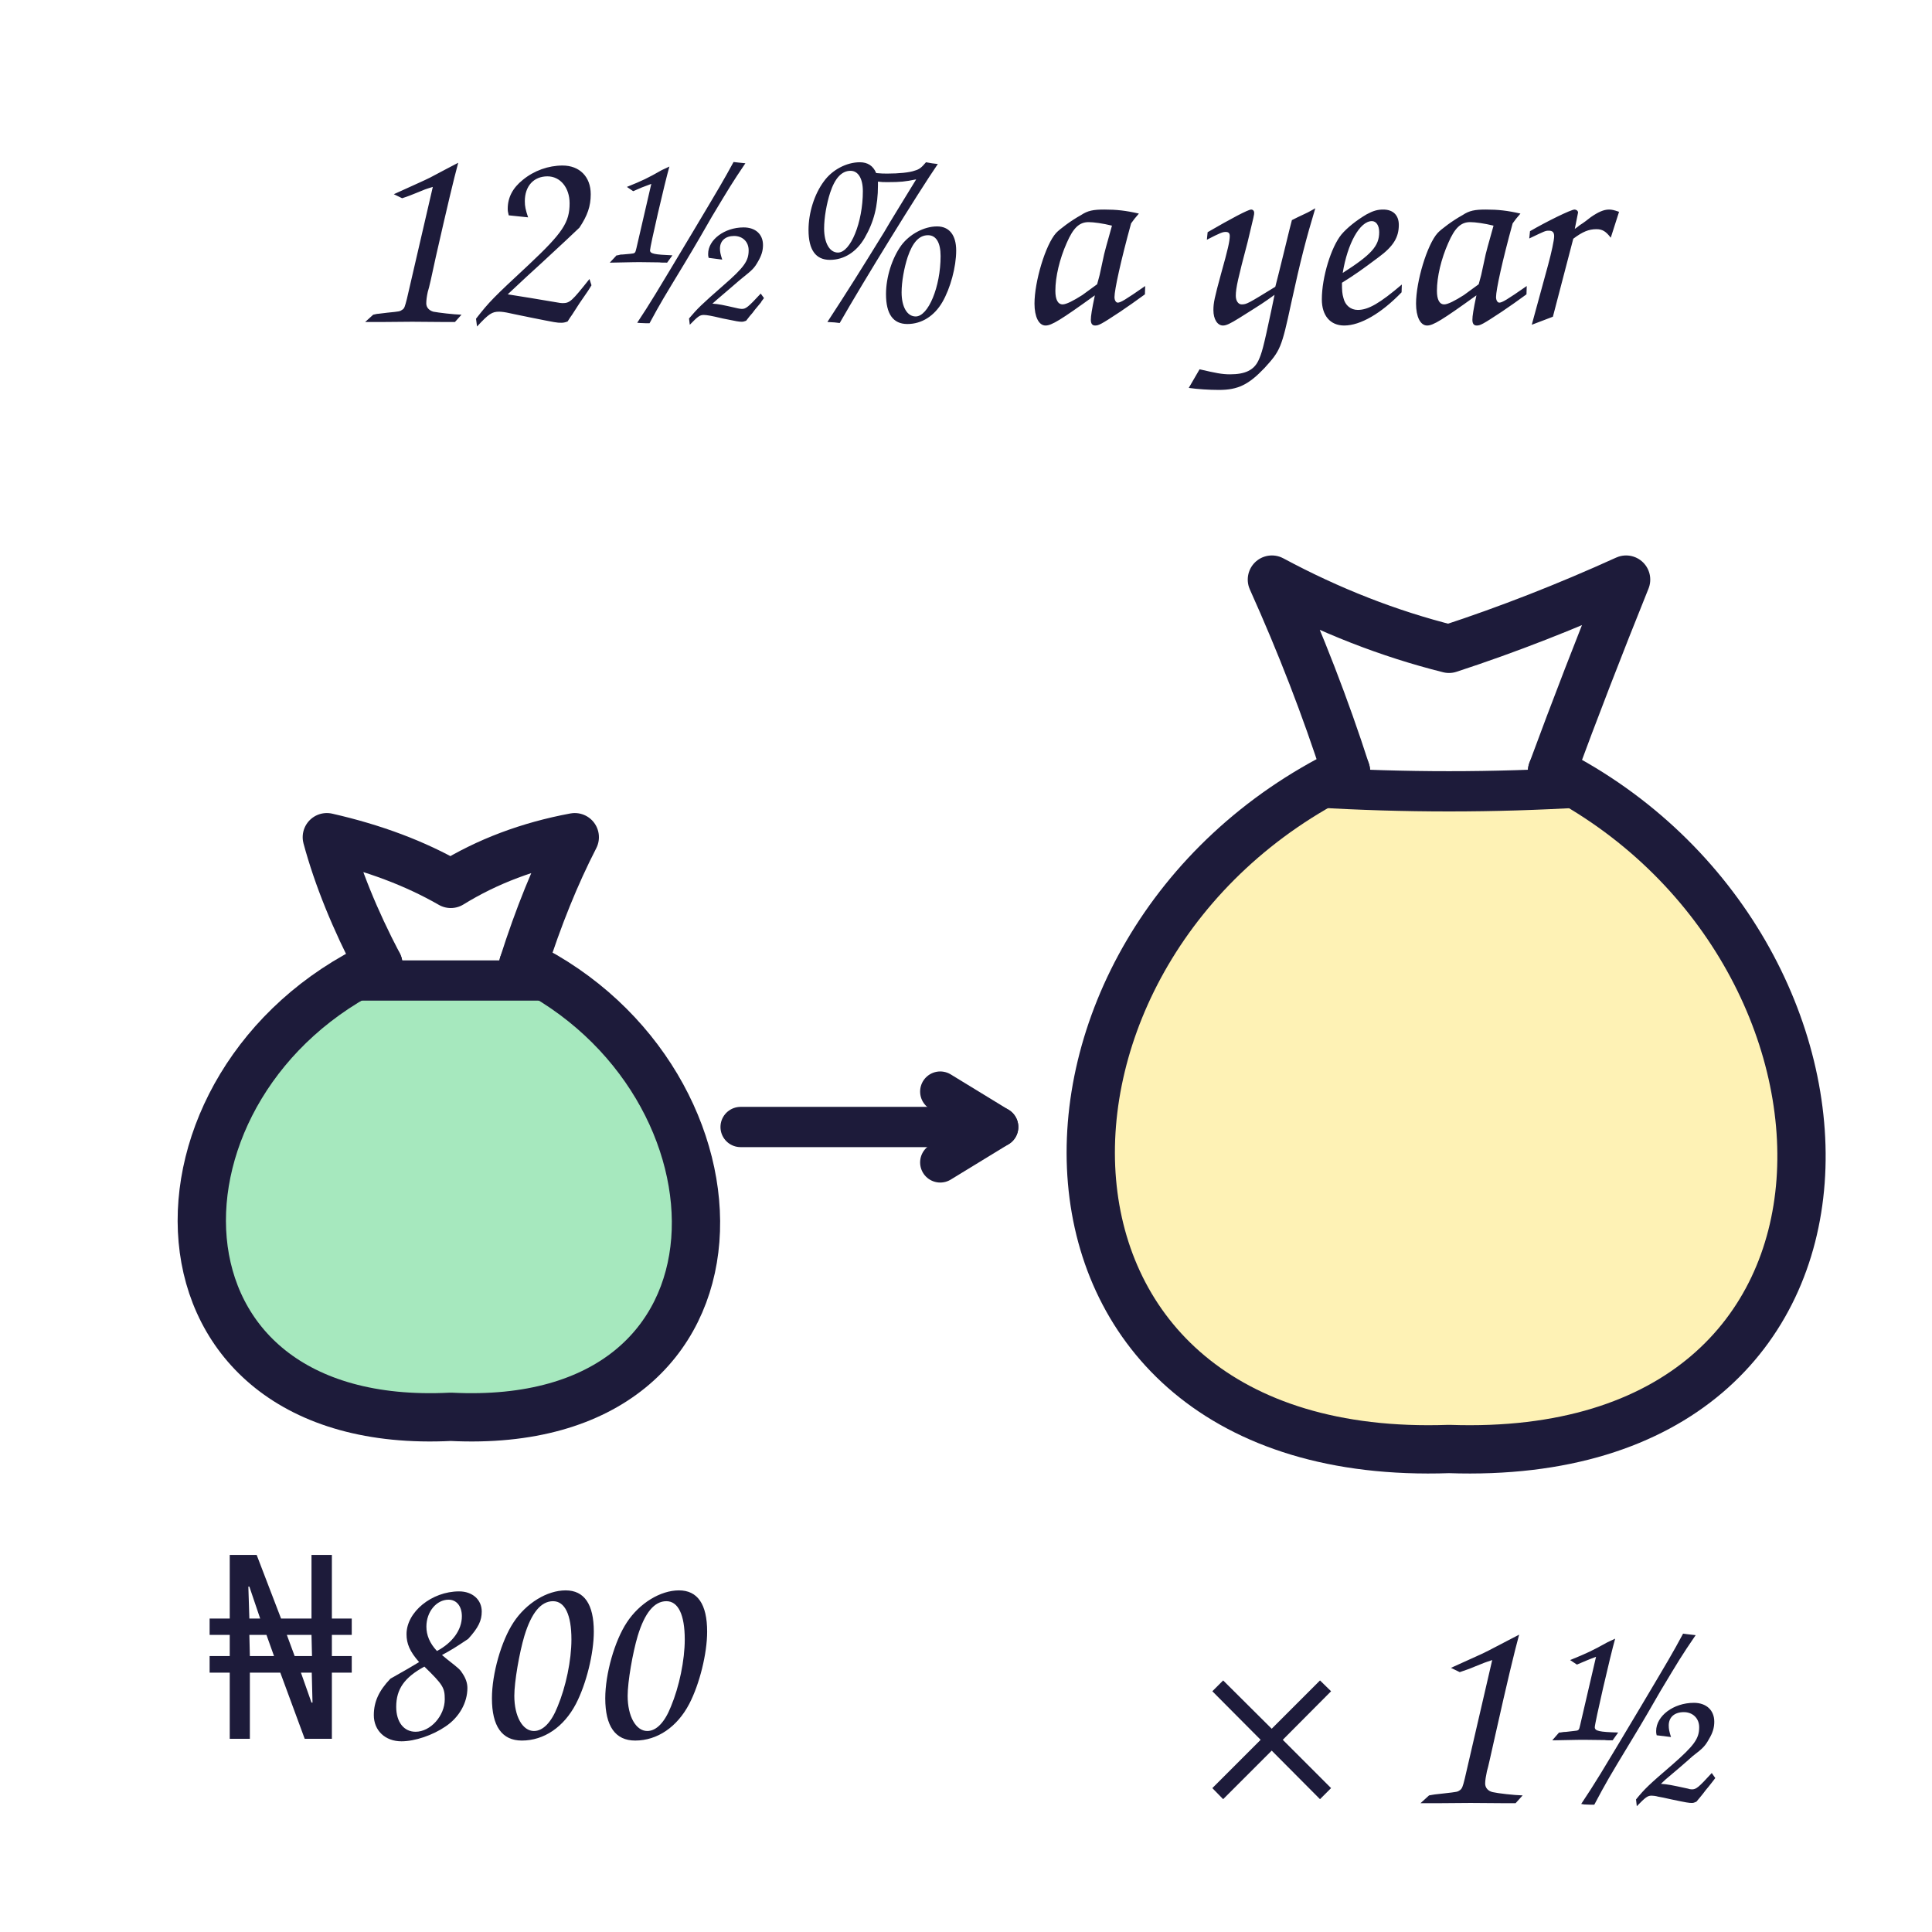
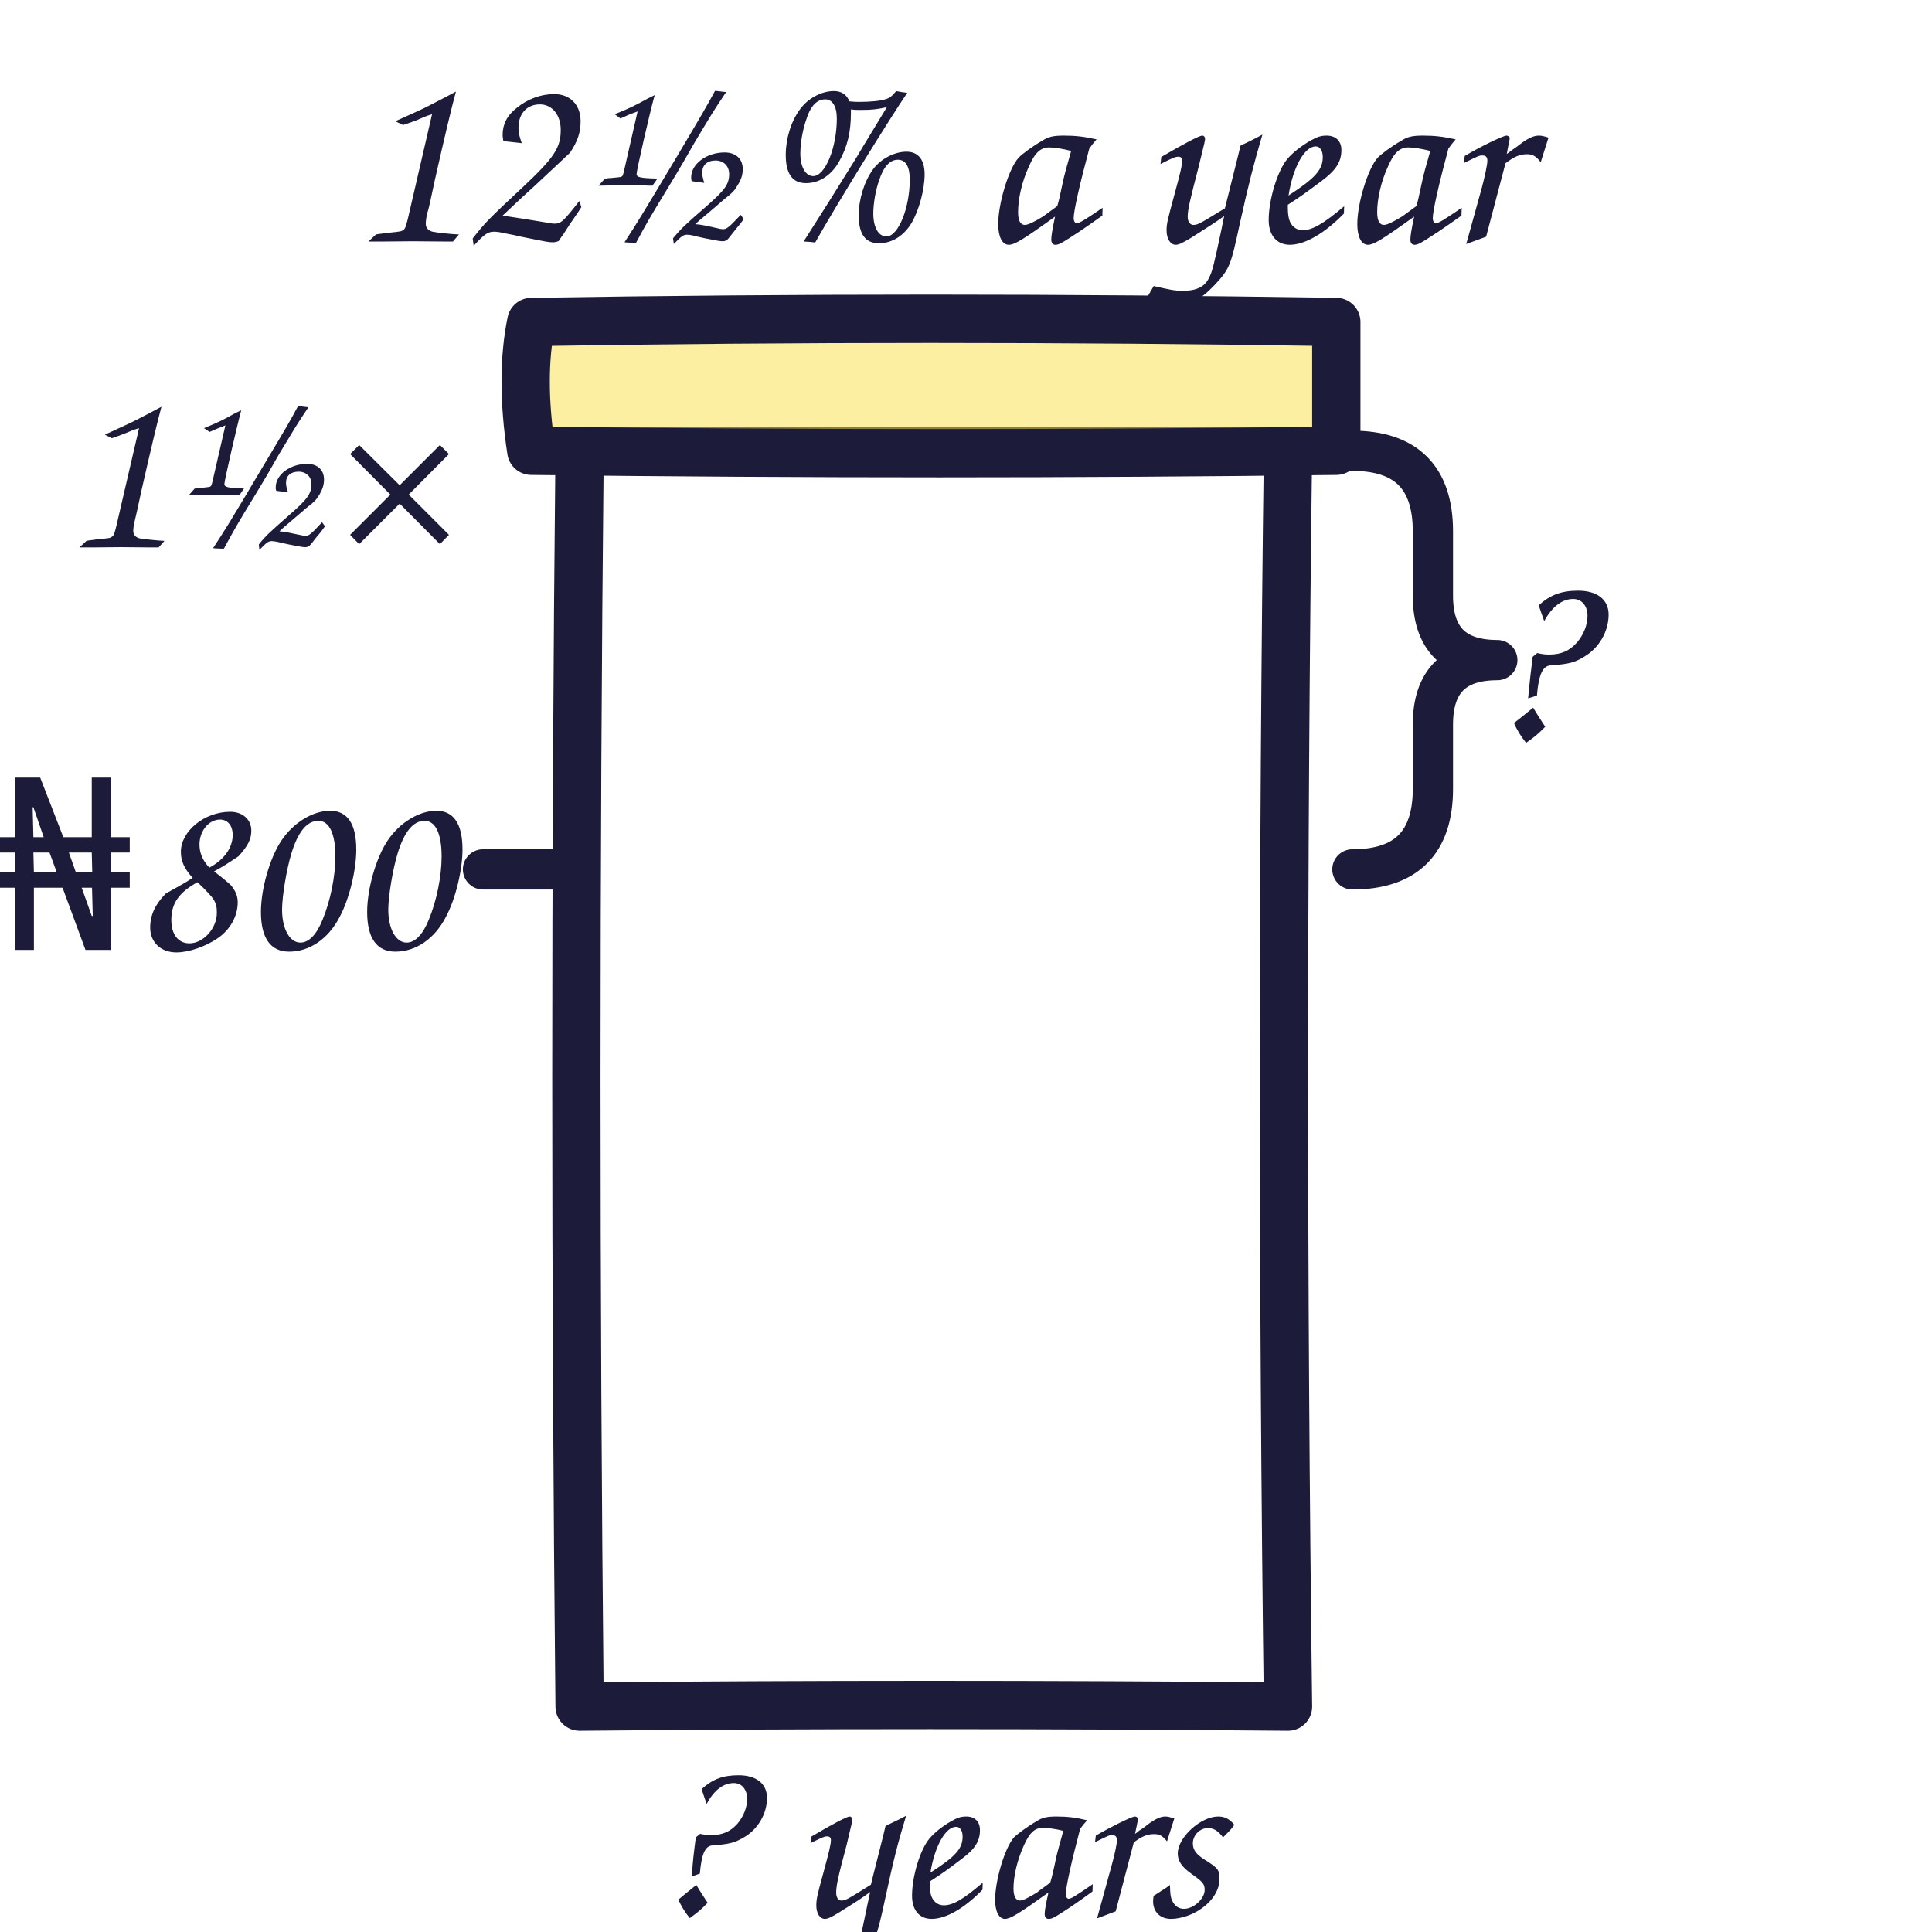
- <svg xmlns="http://www.w3.org/2000/svg" viewBox="0 0 120 120" width="120" height="120" aria-label="A small money sack of 800 naira growing into a sack one and a half times as big, at 12 and a half percent">
-   <text x="60" y="20" font-family="Caveat, cursive" font-size="17" text-anchor="middle" fill="#1d1b3a">12½% a year</text>
-   <path d="M23.5 59.9C8.2 67.1 8.2 89 28 88C47.8 89 47.2 67.1 32.5 59.9" fill="#22c55e" fill-opacity="0.4" stroke="#1d1b3a" stroke-width="3" stroke-linecap="round" stroke-linejoin="round" />
-   <path d="M23.5 59.9Q21.3 55.7 20.3 52Q24.7 53 28 54.9Q31.4 52.8 35.7 52Q33.9 55.5 32.5 59.9" fill="none" stroke="#1d1b3a" stroke-width="3" stroke-linecap="round" stroke-linejoin="round" />
-   <path d="M22.2 60.9Q27.6 60.9 33.8 60.9" fill="none" stroke="#1d1b3a" stroke-width="2.5" stroke-linecap="round" stroke-linejoin="round" />
-   <text x="28" y="108" font-family="Caveat, cursive" font-size="16" text-anchor="middle" fill="#1d1b3a">₦800</text>
-   <path d="M46 70Q54 70 62 70" fill="none" stroke="#1d1b3a" stroke-width="2.5" stroke-linecap="round" stroke-linejoin="round" />
-   <path d="M58.4 67.8L62 70L58.4 72.2" fill="none" stroke="#1d1b3a" stroke-width="2.5" stroke-linecap="round" stroke-linejoin="round" />
-   <path d="M83.6 47.9C61.5 58.7 61.5 91 90 90C118.5 91 117.6 58.7 96.4 47.9" fill="#fde047" fill-opacity="0.4" stroke="#1d1b3a" stroke-width="3" stroke-linecap="round" stroke-linejoin="round" />
-   <path d="M83.6 47.9Q81.7 42 79 36Q84.4 38.9 90 40.3Q95.5 38.5 101 36Q98.5 42.2 96.4 47.9" fill="none" stroke="#1d1b3a" stroke-width="3" stroke-linecap="round" stroke-linejoin="round" />
-   <path d="M81.7 48.9Q90 49.4 98.3 48.9" fill="none" stroke="#1d1b3a" stroke-width="2.5" stroke-linecap="round" stroke-linejoin="round" />
-   <text x="90" y="112" font-family="Caveat, cursive" font-size="18" text-anchor="middle" fill="#1d1b3a">× 1½</text>
+ <svg xmlns="http://www.w3.org/2000/svg" viewBox="0 0 120 120" width="120" height="120" aria-label="A savings jar: 800 naira fills it two thirds of the way, the top is one and a half times that, and the gap between is the interest; later four 100-naira coins, one a year">
+   <text x="58" y="15" font-family="Caveat, cursive" font-size="16" text-anchor="middle" fill="#1d1b3a">12½% a year</text>
+   <g data-fill="money">
+     <path d="M36 28Q35.6 66.9 36 106Q57.5 105.8 80 106Q79.5 66.5 80 28Z" fill="none" stroke="#1d1b3a" stroke-width="3" stroke-linecap="round" stroke-linejoin="round" />
+   </g>
+   <path d="M33 20Q57.6 19.6 83 20Q83 23.7 83 28Q58.7 28.3 33 28Q32.3 23.4 33 20Z" fill="#fde047" fill-opacity="0.5" stroke="#1d1b3a" stroke-width="3" stroke-linecap="round" stroke-linejoin="round" />
+   <g data-part="principal">
+     <path d="M30 54Q32.9 54 36 54" fill="none" stroke="#1d1b3a" stroke-width="2.5" stroke-linecap="round" stroke-linejoin="round" />
+     <text x="28" y="59" font-family="Caveat, cursive" font-size="15" text-anchor="end" fill="#1d1b3a">₦800</text>
+   </g>
+   <g data-part="top">
+     <text x="28" y="34" font-family="Caveat, cursive" font-size="15" text-anchor="end" fill="#1d1b3a">1½×</text>
+   </g>
+   <g data-part="interest">
+     <path d="M84 28Q89 28 89 33L89 37Q89 41 93 41Q89 41 89 45L89 49Q89 54 84 54" fill="none" stroke="#1d1b3a" stroke-width="2.5" stroke-linecap="round" stroke-linejoin="round" />
+     <text x="95" y="46" font-family="Caveat, cursive" font-size="16" text-anchor="middle" fill="#1d1b3a">?</text>
+   </g>
+   <g data-part="years">
+     <text x="58" y="119" font-family="Caveat, cursive" font-size="15" text-anchor="middle" fill="#1d1b3a">? years</text>
+   </g>
</svg>
